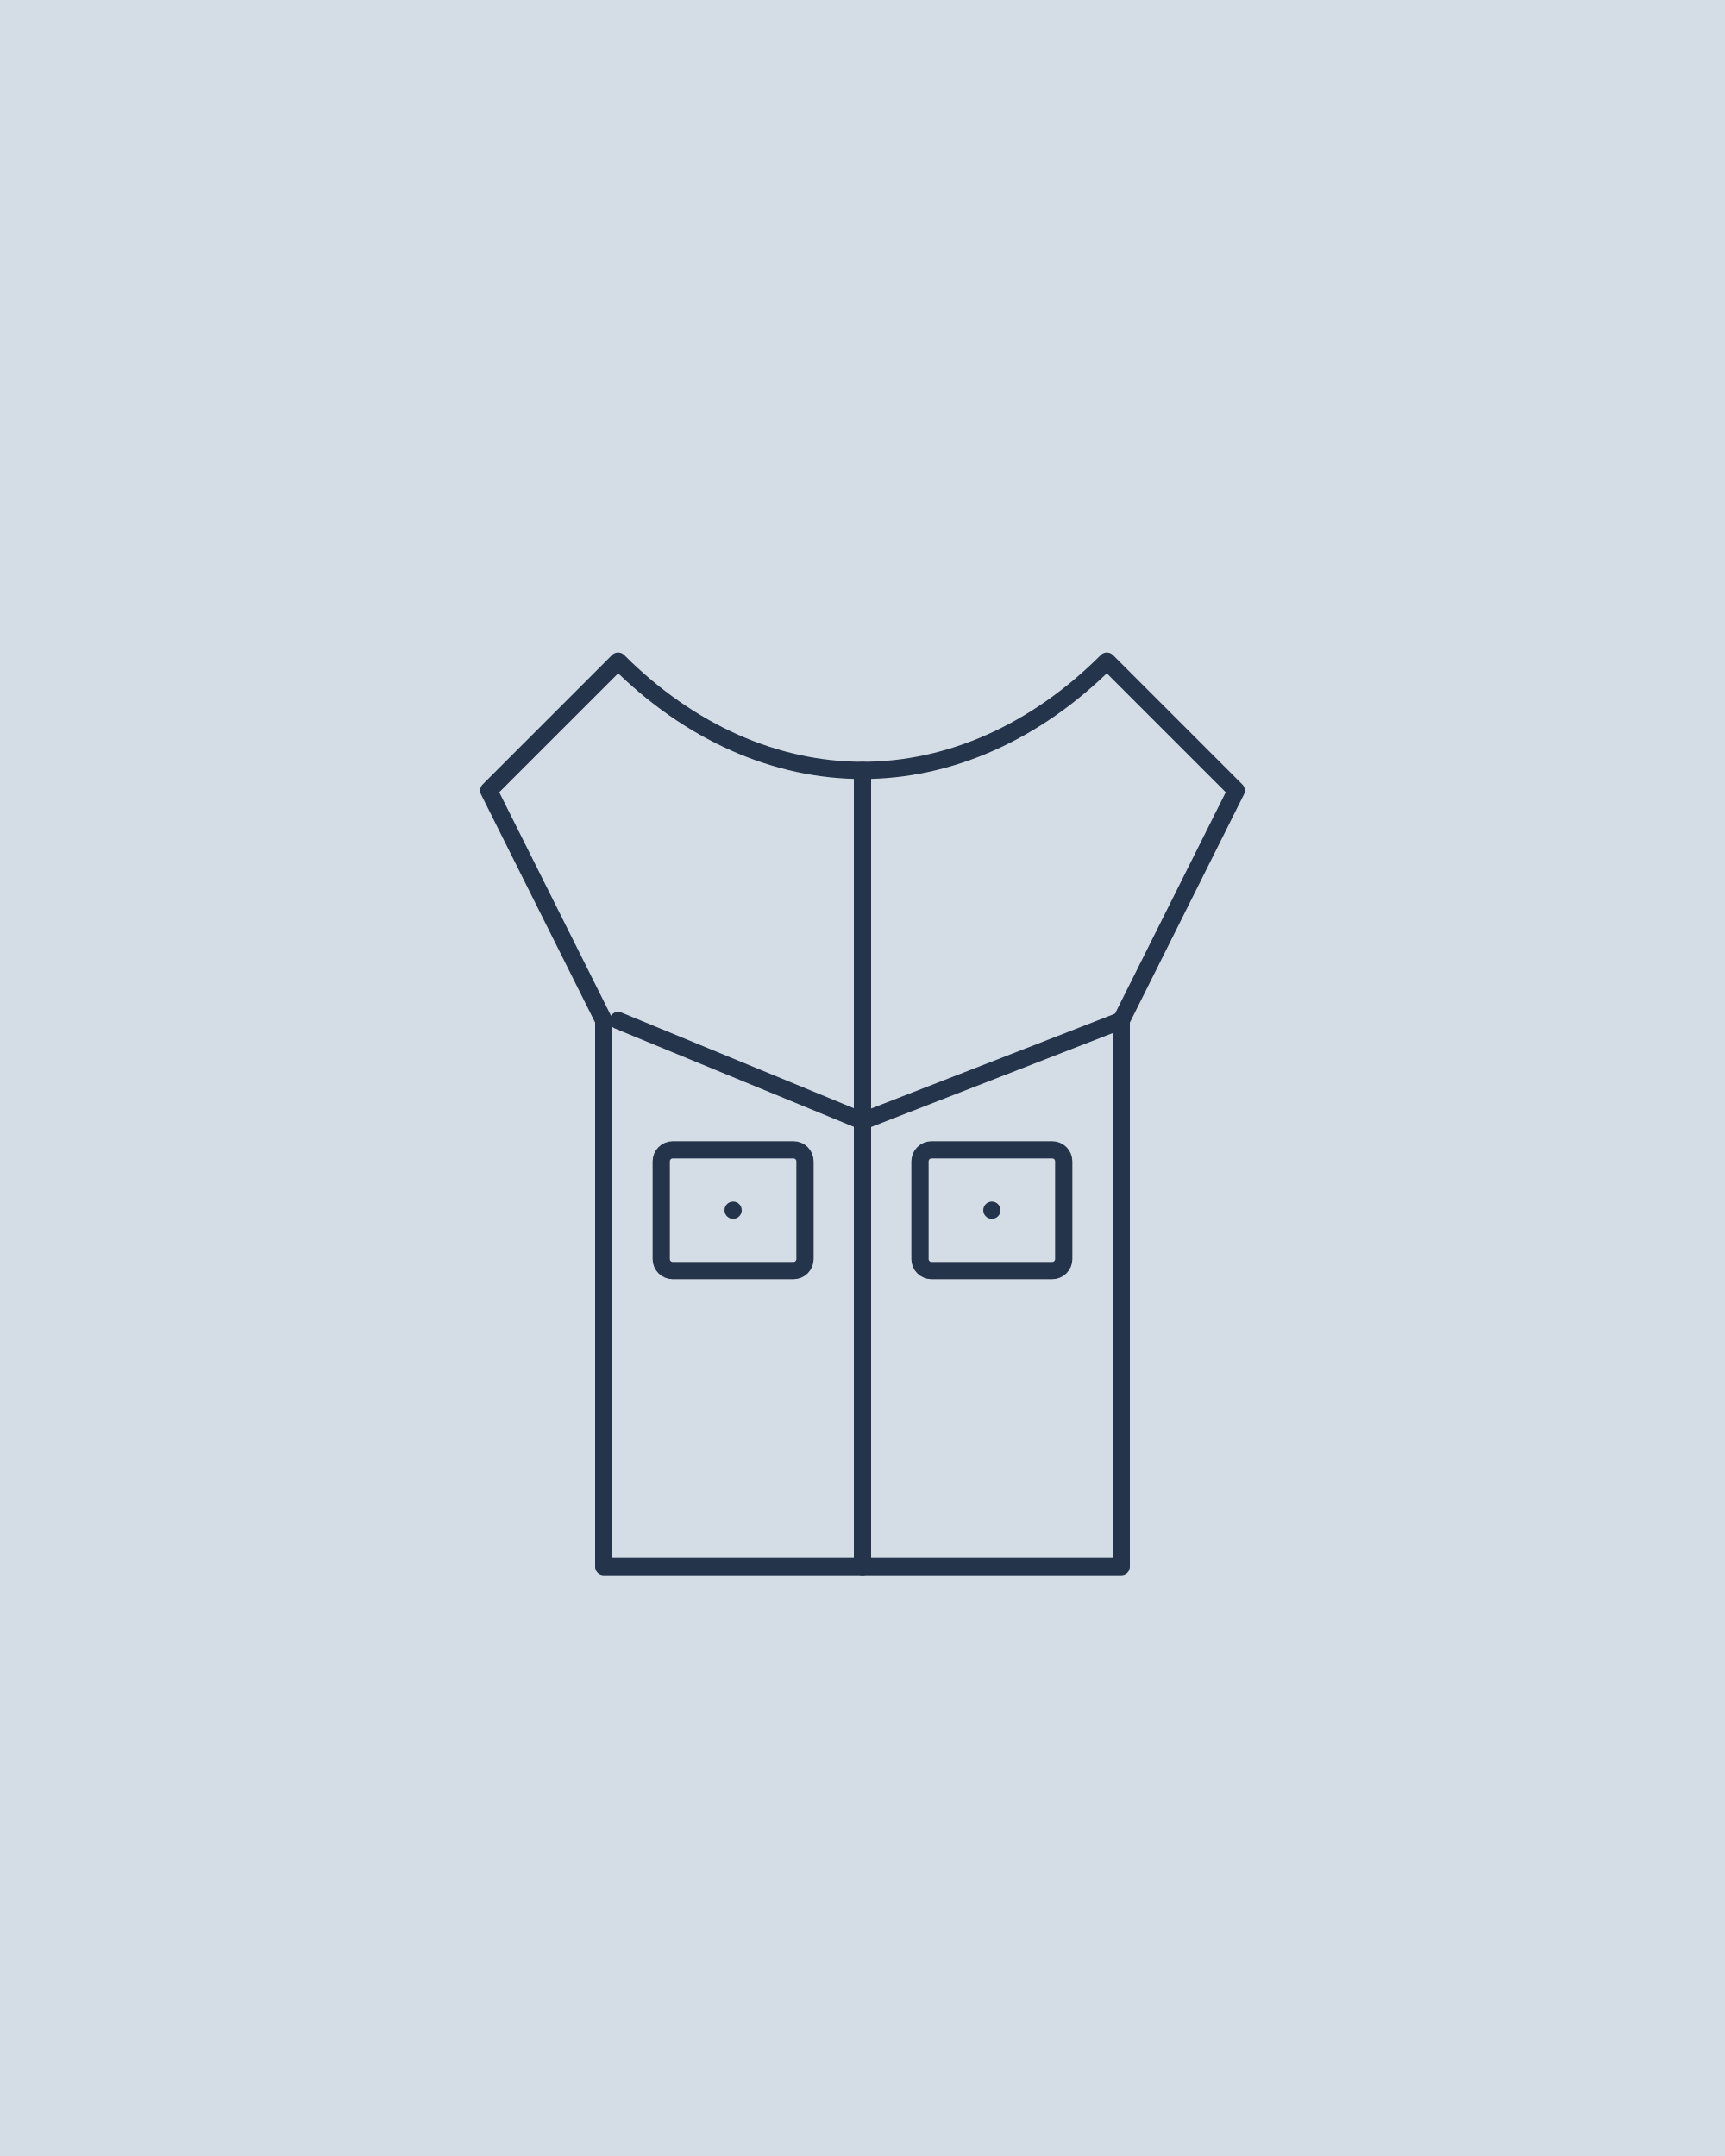
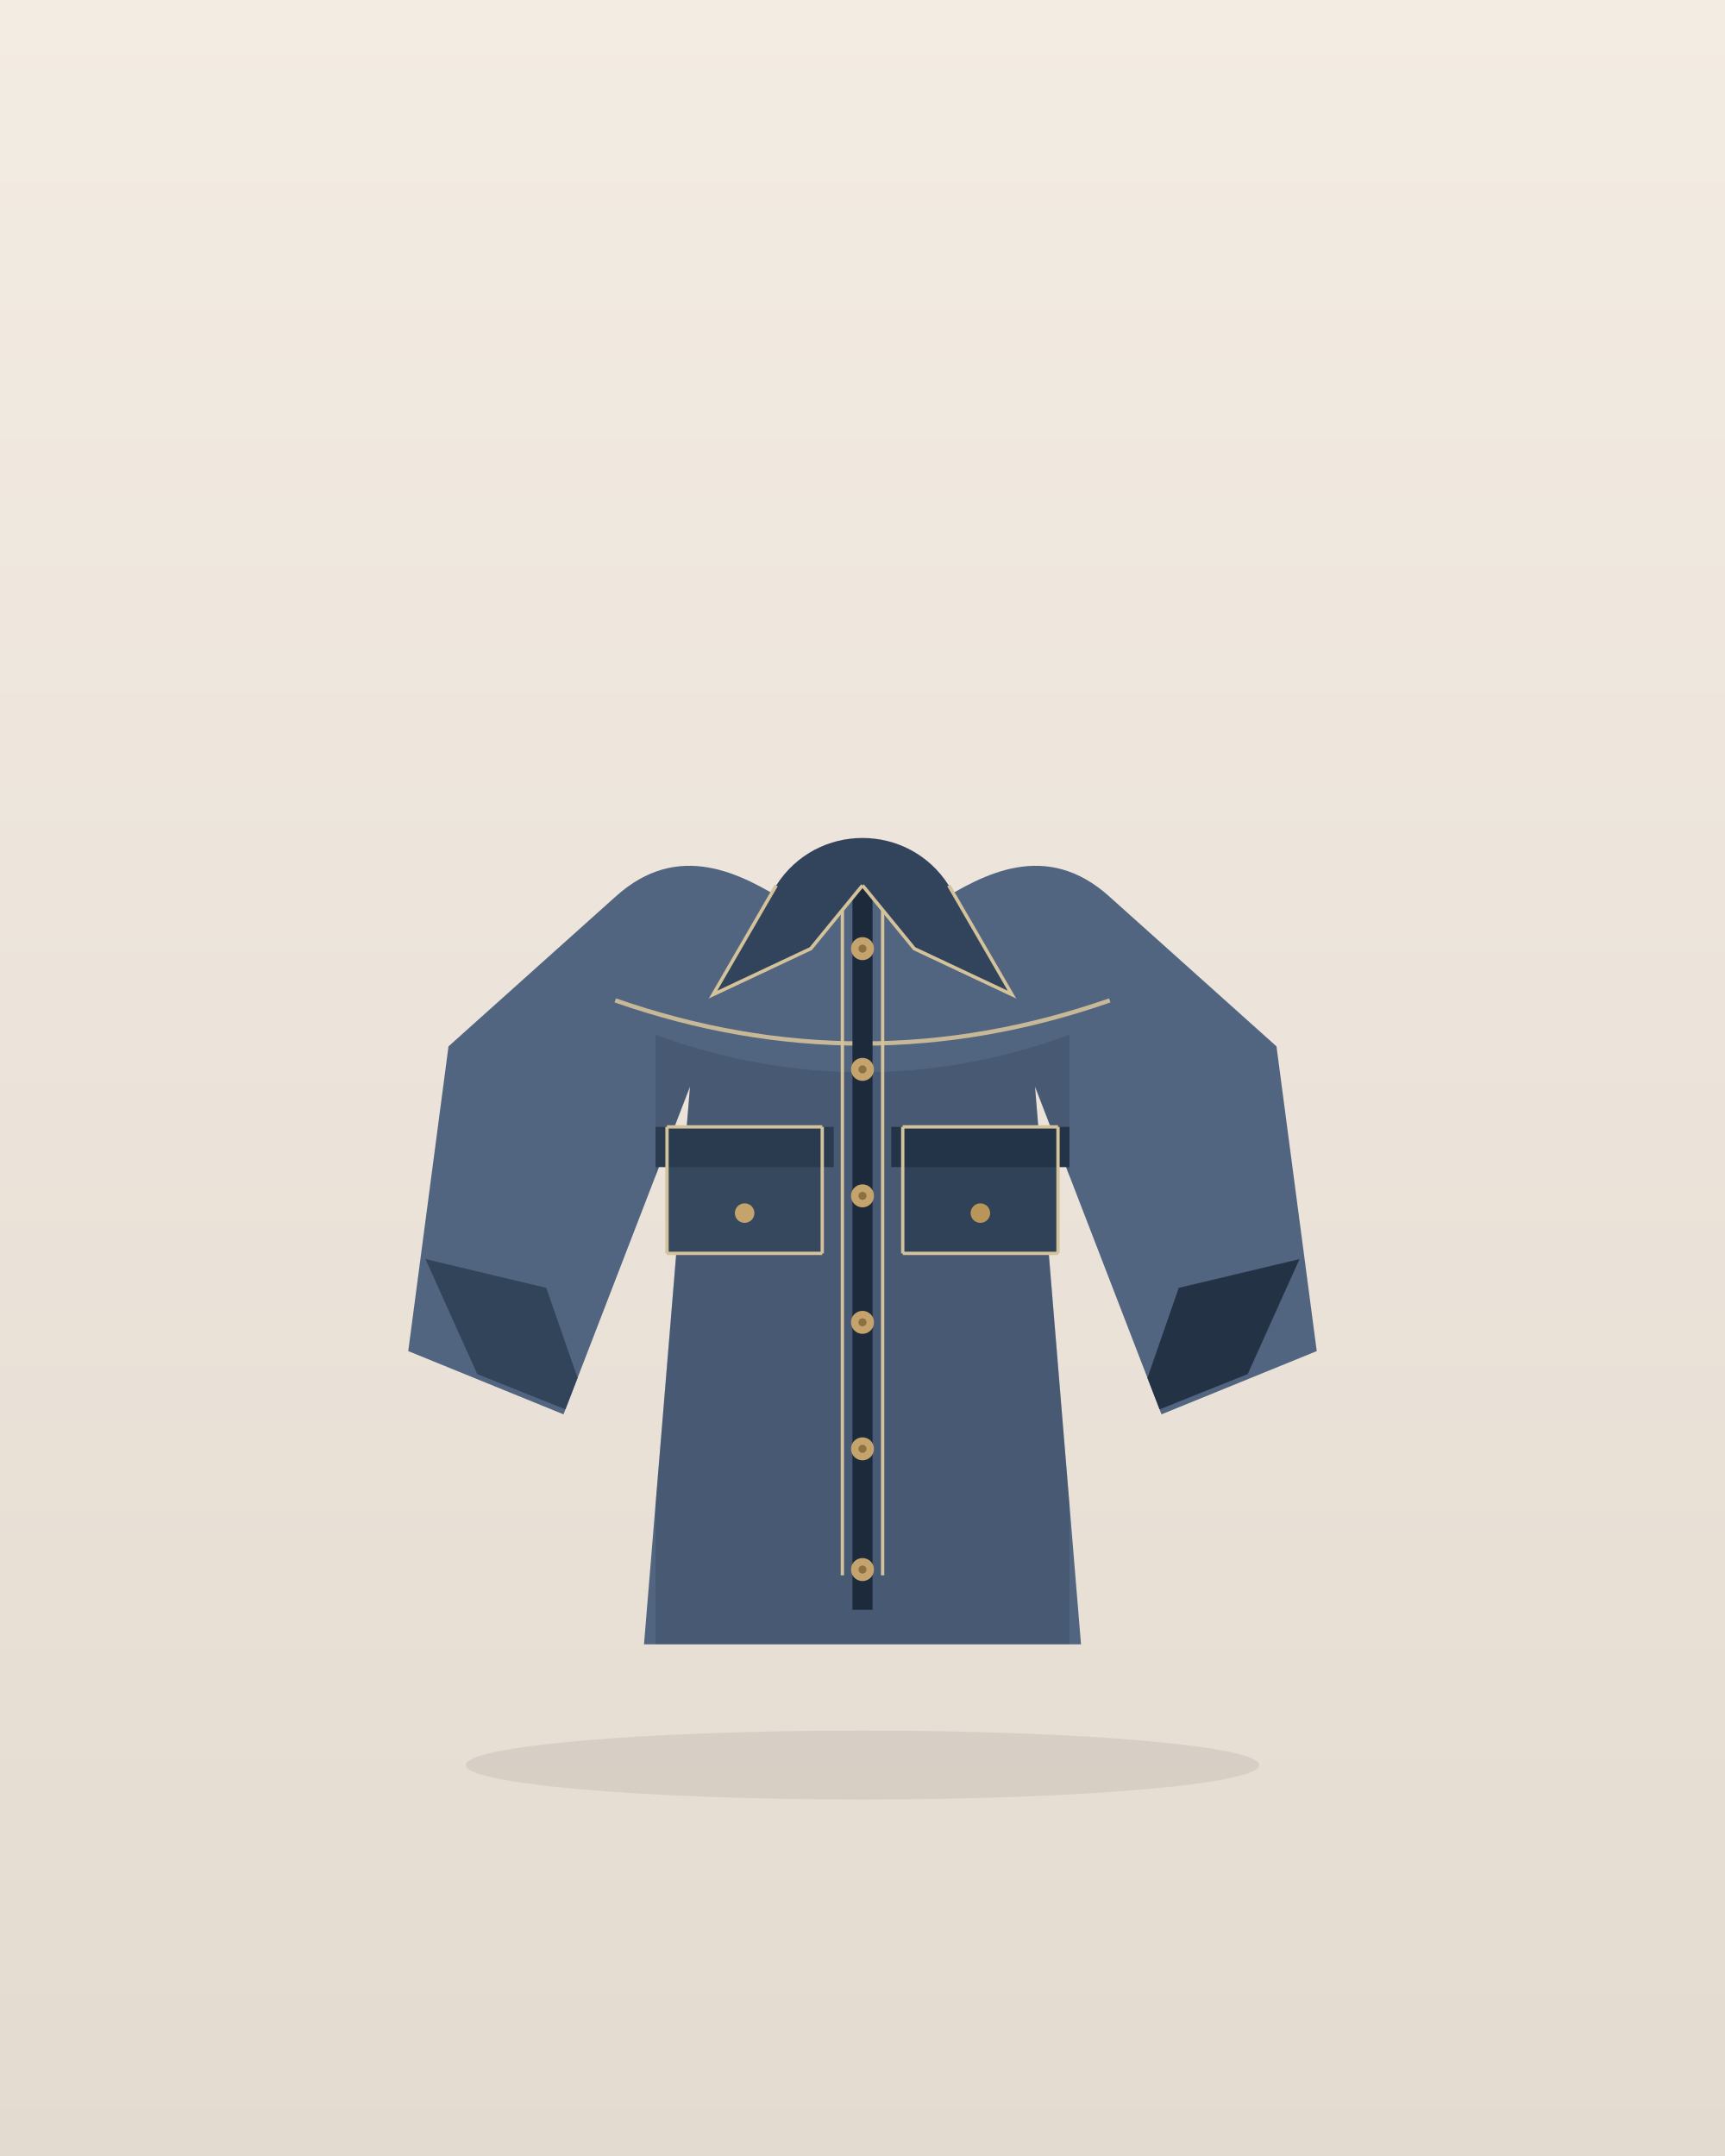
- <svg xmlns="http://www.w3.org/2000/svg" viewBox="0 0 600 750" role="img" aria-label="Classic denim jacket">
-   <rect width="600" height="750" fill="#d4dce6" />
-   <g fill="none" stroke="#24344a" stroke-width="6" stroke-linejoin="round" stroke-linecap="round">
-     <path d="M215 230 L170 275 L210 355 L210 545 L390 545 L390 355 L430 275 L385 230              C360 255 330 268 300 268 C270 268 240 255 215 230 Z" />
-     <path d="M300 268 L300 545" />
-     <path d="M215 355 L300 390 L390 355" />
-     <rect x="230" y="400" width="50" height="42" rx="4" />
-     <rect x="320" y="400" width="50" height="42" rx="4" />
-     <circle cx="255" cy="421" r="3" fill="#24344a" stroke="none" />
-     <circle cx="345" cy="421" r="3" fill="#24344a" stroke="none" />
+ <svg xmlns="http://www.w3.org/2000/svg" viewBox="0 0 600 750" role="img">
+   <defs>
+     <linearGradient id="paper" x1="0" y1="0" x2="0" y2="1">
+       <stop offset="0" stop-color="#f3ece3" />
+       <stop offset="1" stop-color="#e4dbd0" />
+     </linearGradient>
+     <linearGradient id="denim" x1="130" y1="220" x2="490" y2="640">
+       <stop offset="0" stop-color="#526580" />
+       <stop offset="0.48" stop-color="#3d4f68" />
+       <stop offset="1" stop-color="#2a3a4e" />
+     </linearGradient>
+     <clipPath id="jacket">
+       <path d="         M214 312         C236 292 258 304 274 314         L300 292         L326 314         C342 304 364 292 386 312         L444 364         L458 470         L404 492         L360 378         L376 572         L224 572         L240 378         L196 492         L142 470         L156 364         Z" />
+     </clipPath>
+   </defs>
+   <rect width="600" height="750" fill="url(#paper)" />
+   <ellipse cx="300" cy="614" rx="138" ry="12" fill="#1c1917" opacity="0.08" />
+   <g clip-path="url(#jacket)">
+     <rect x="120" y="250" width="380" height="350" fill="url(#denim)" />
+     <path d="M214 348 Q300 378 386 348" fill="none" stroke="#d4c29a" stroke-width="1.5" opacity="0.9" />
+     <path d="M228 360 Q300 386 372 360 V572 H228 Z" fill="#243246" opacity="0.22" />
+     <path d="M300 300 V560" fill="none" stroke="#1d2a3b" stroke-width="7" />
+     <path d="M293 314 V548" fill="none" stroke="#d4c29a" stroke-width="1.15" />
+     <path d="M307 314 V548" fill="none" stroke="#d4c29a" stroke-width="1.15" />
+     <path d="M148 438 L166 478 L206 494 L190 448 Z" fill="#31445a" />
+     <path d="M452 438 L434 478 L394 494 L410 448 Z" fill="#243246" />
+   </g>
+   <path d="M270 308 L248 346 L282 330 L300 308 L318 330 L352 346 L330 308 C316 286 284 286 270 308 Z" fill="#31445c" />
+   <path d="M270 308 L248 346 L282 330 L300 308" fill="none" stroke="#d4c29a" stroke-width="1.2" />
+   <path d="M330 308 L352 346 L318 330 L300 308" fill="none" stroke="#d4c29a" stroke-width="1.2" />
+   <g>
+     <path d="M232 392 H286 V436 H232 Z" fill="#35485e" />
+     <path d="M228 392 H290 V406 H228 Z" fill="#2a3b50" />
+     <path d="M232 392 H286 M232 436 H286 M232 392 V436 M286 392 V436" fill="none" stroke="#d4c29a" stroke-width="1.15" />
+     <circle cx="259" cy="422" r="3.4" fill="#c4a36c" />
+     <path d="M314 392 H368 V436 H314 Z" fill="#2f4258" />
+     <path d="M310 392 H372 V406 H310 Z" fill="#243448" />
+     <path d="M314 392 H368 M314 436 H368 M314 392 V436 M368 392 V436" fill="none" stroke="#d4c29a" stroke-width="1.15" />
+     <circle cx="341" cy="422" r="3.4" fill="#b89558" />
+   </g>
+   <g fill="#c4a36c">
+     <circle cx="300" cy="330" r="4" />
+     <circle cx="300" cy="372" r="4" />
+     <circle cx="300" cy="416" r="4" />
+     <circle cx="300" cy="460" r="4" />
+     <circle cx="300" cy="504" r="4" />
+     <circle cx="300" cy="546" r="4" />
+   </g>
+   <g fill="#8d7040">
+     <circle cx="300" cy="330" r="1.4" />
+     <circle cx="300" cy="372" r="1.4" />
+     <circle cx="300" cy="416" r="1.4" />
+     <circle cx="300" cy="460" r="1.4" />
+     <circle cx="300" cy="504" r="1.4" />
+     <circle cx="300" cy="546" r="1.4" />
  </g>
</svg>
